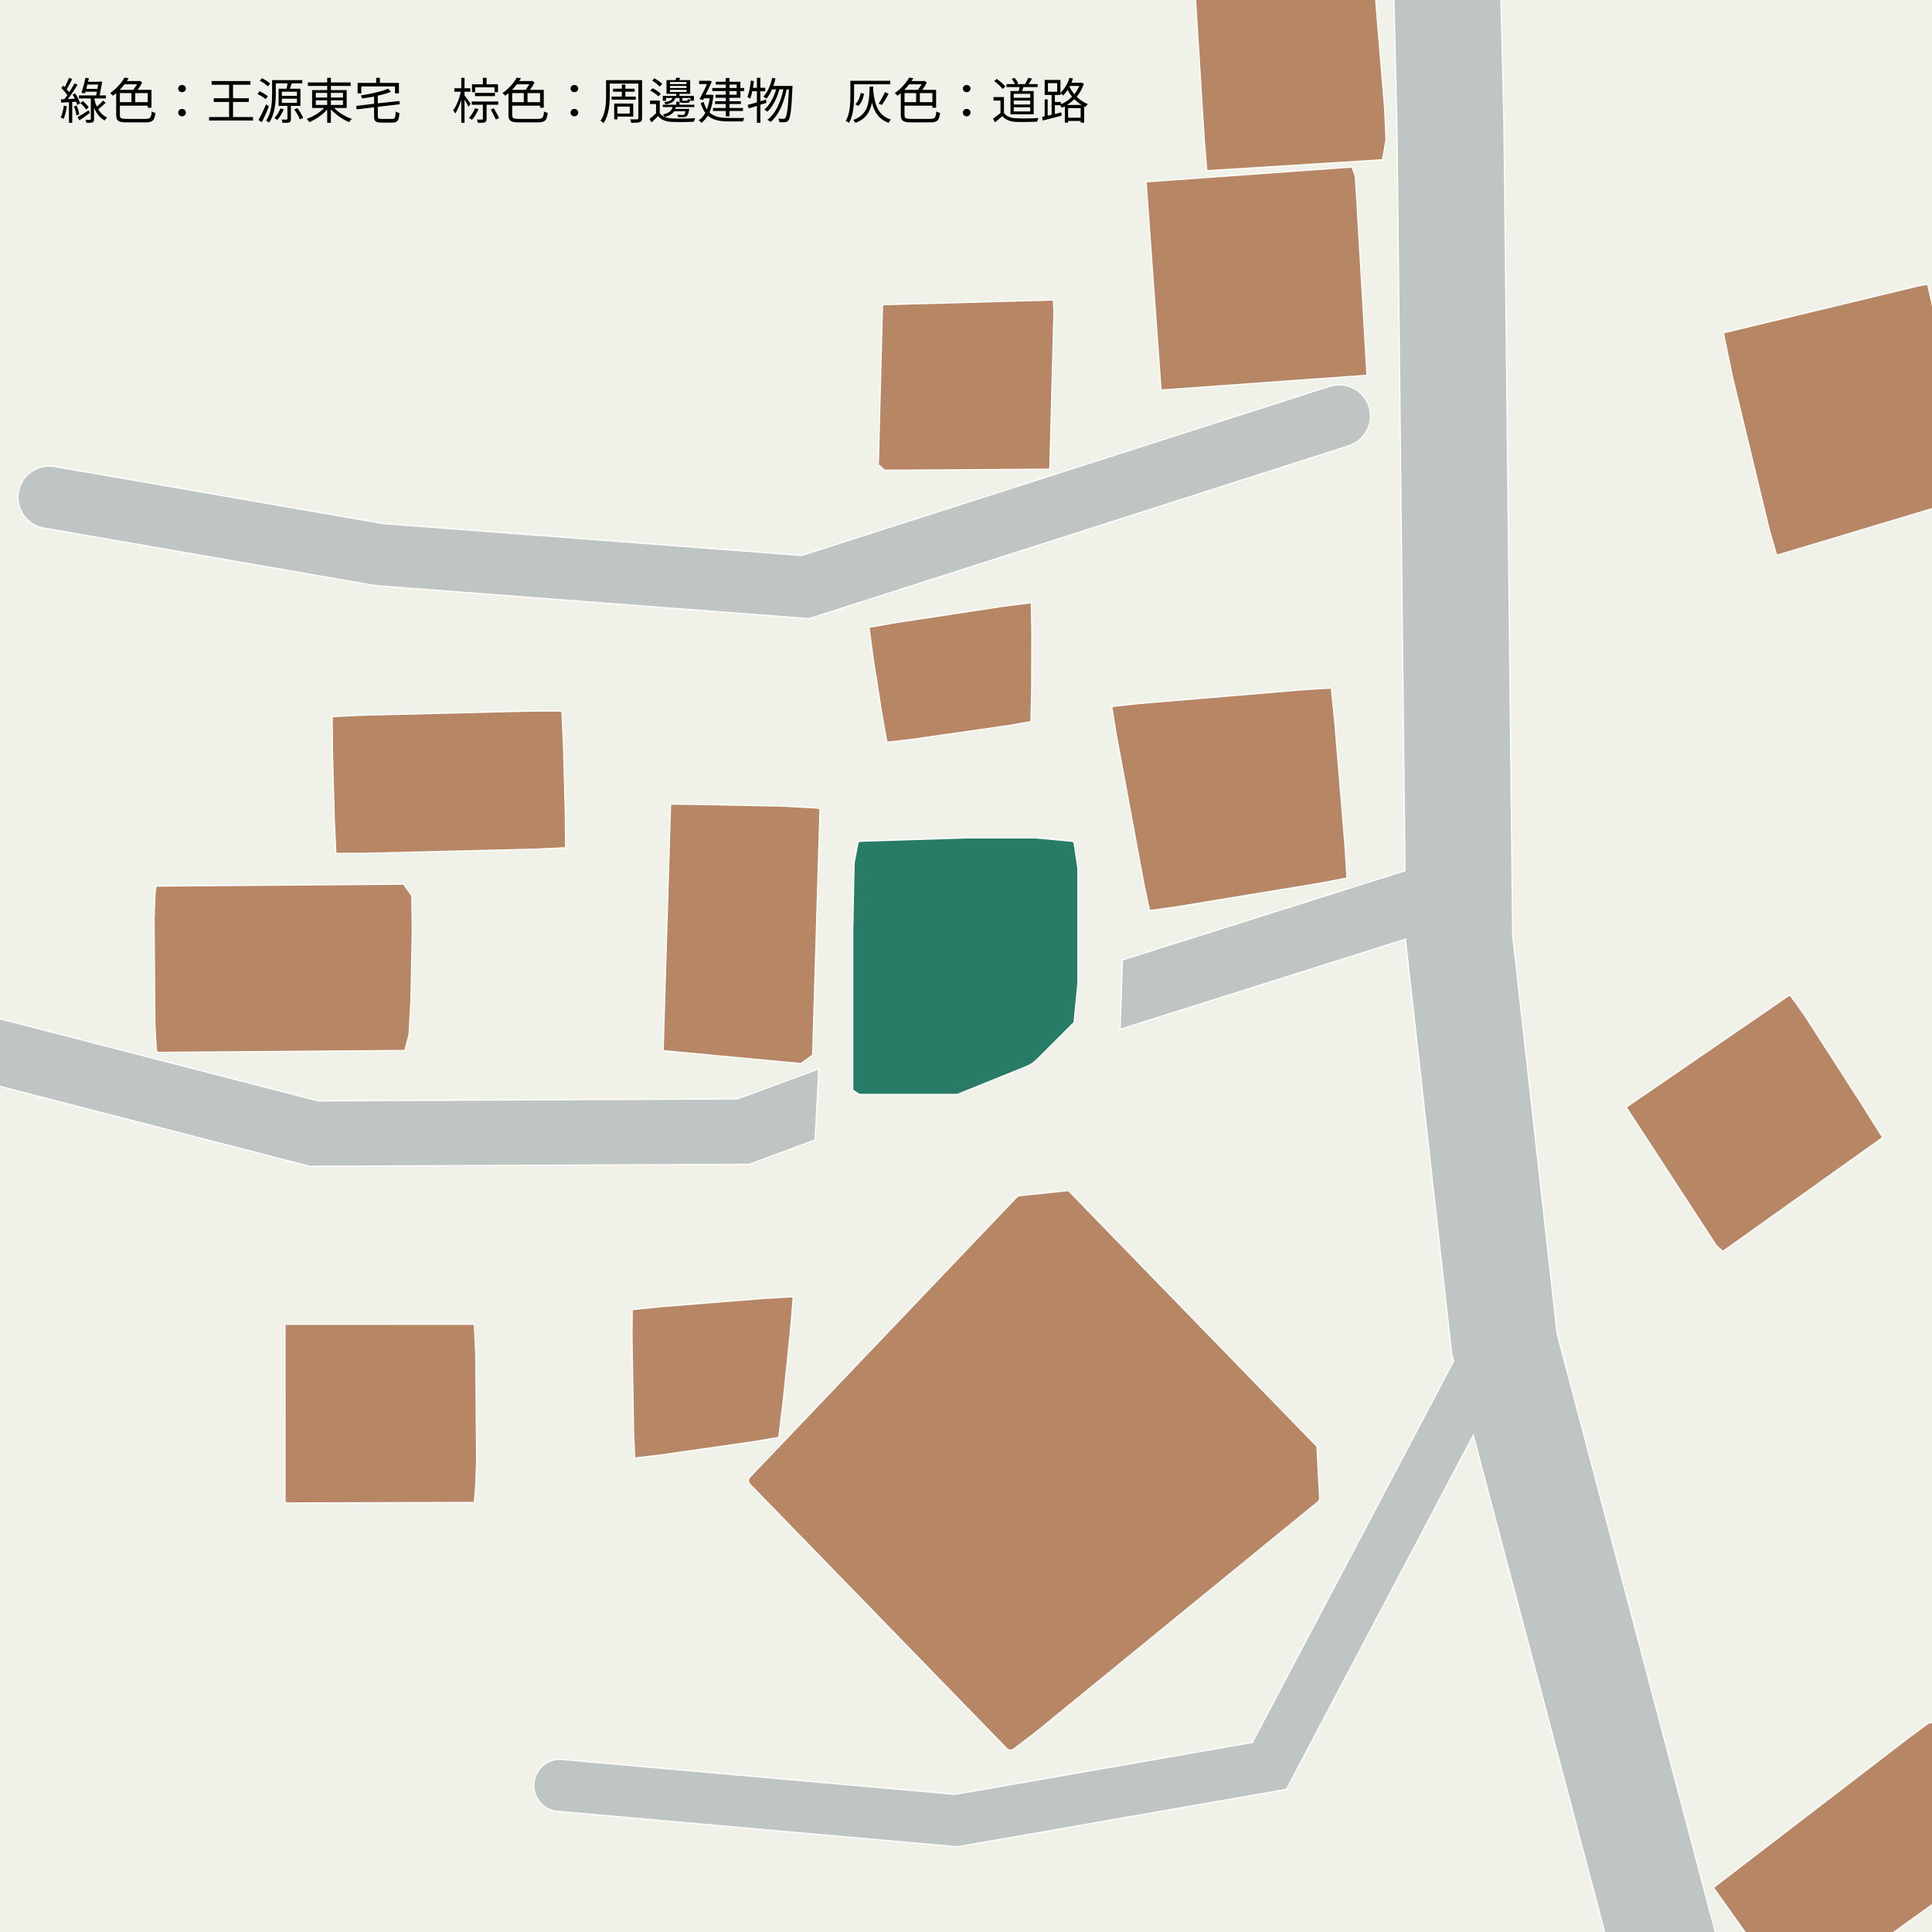
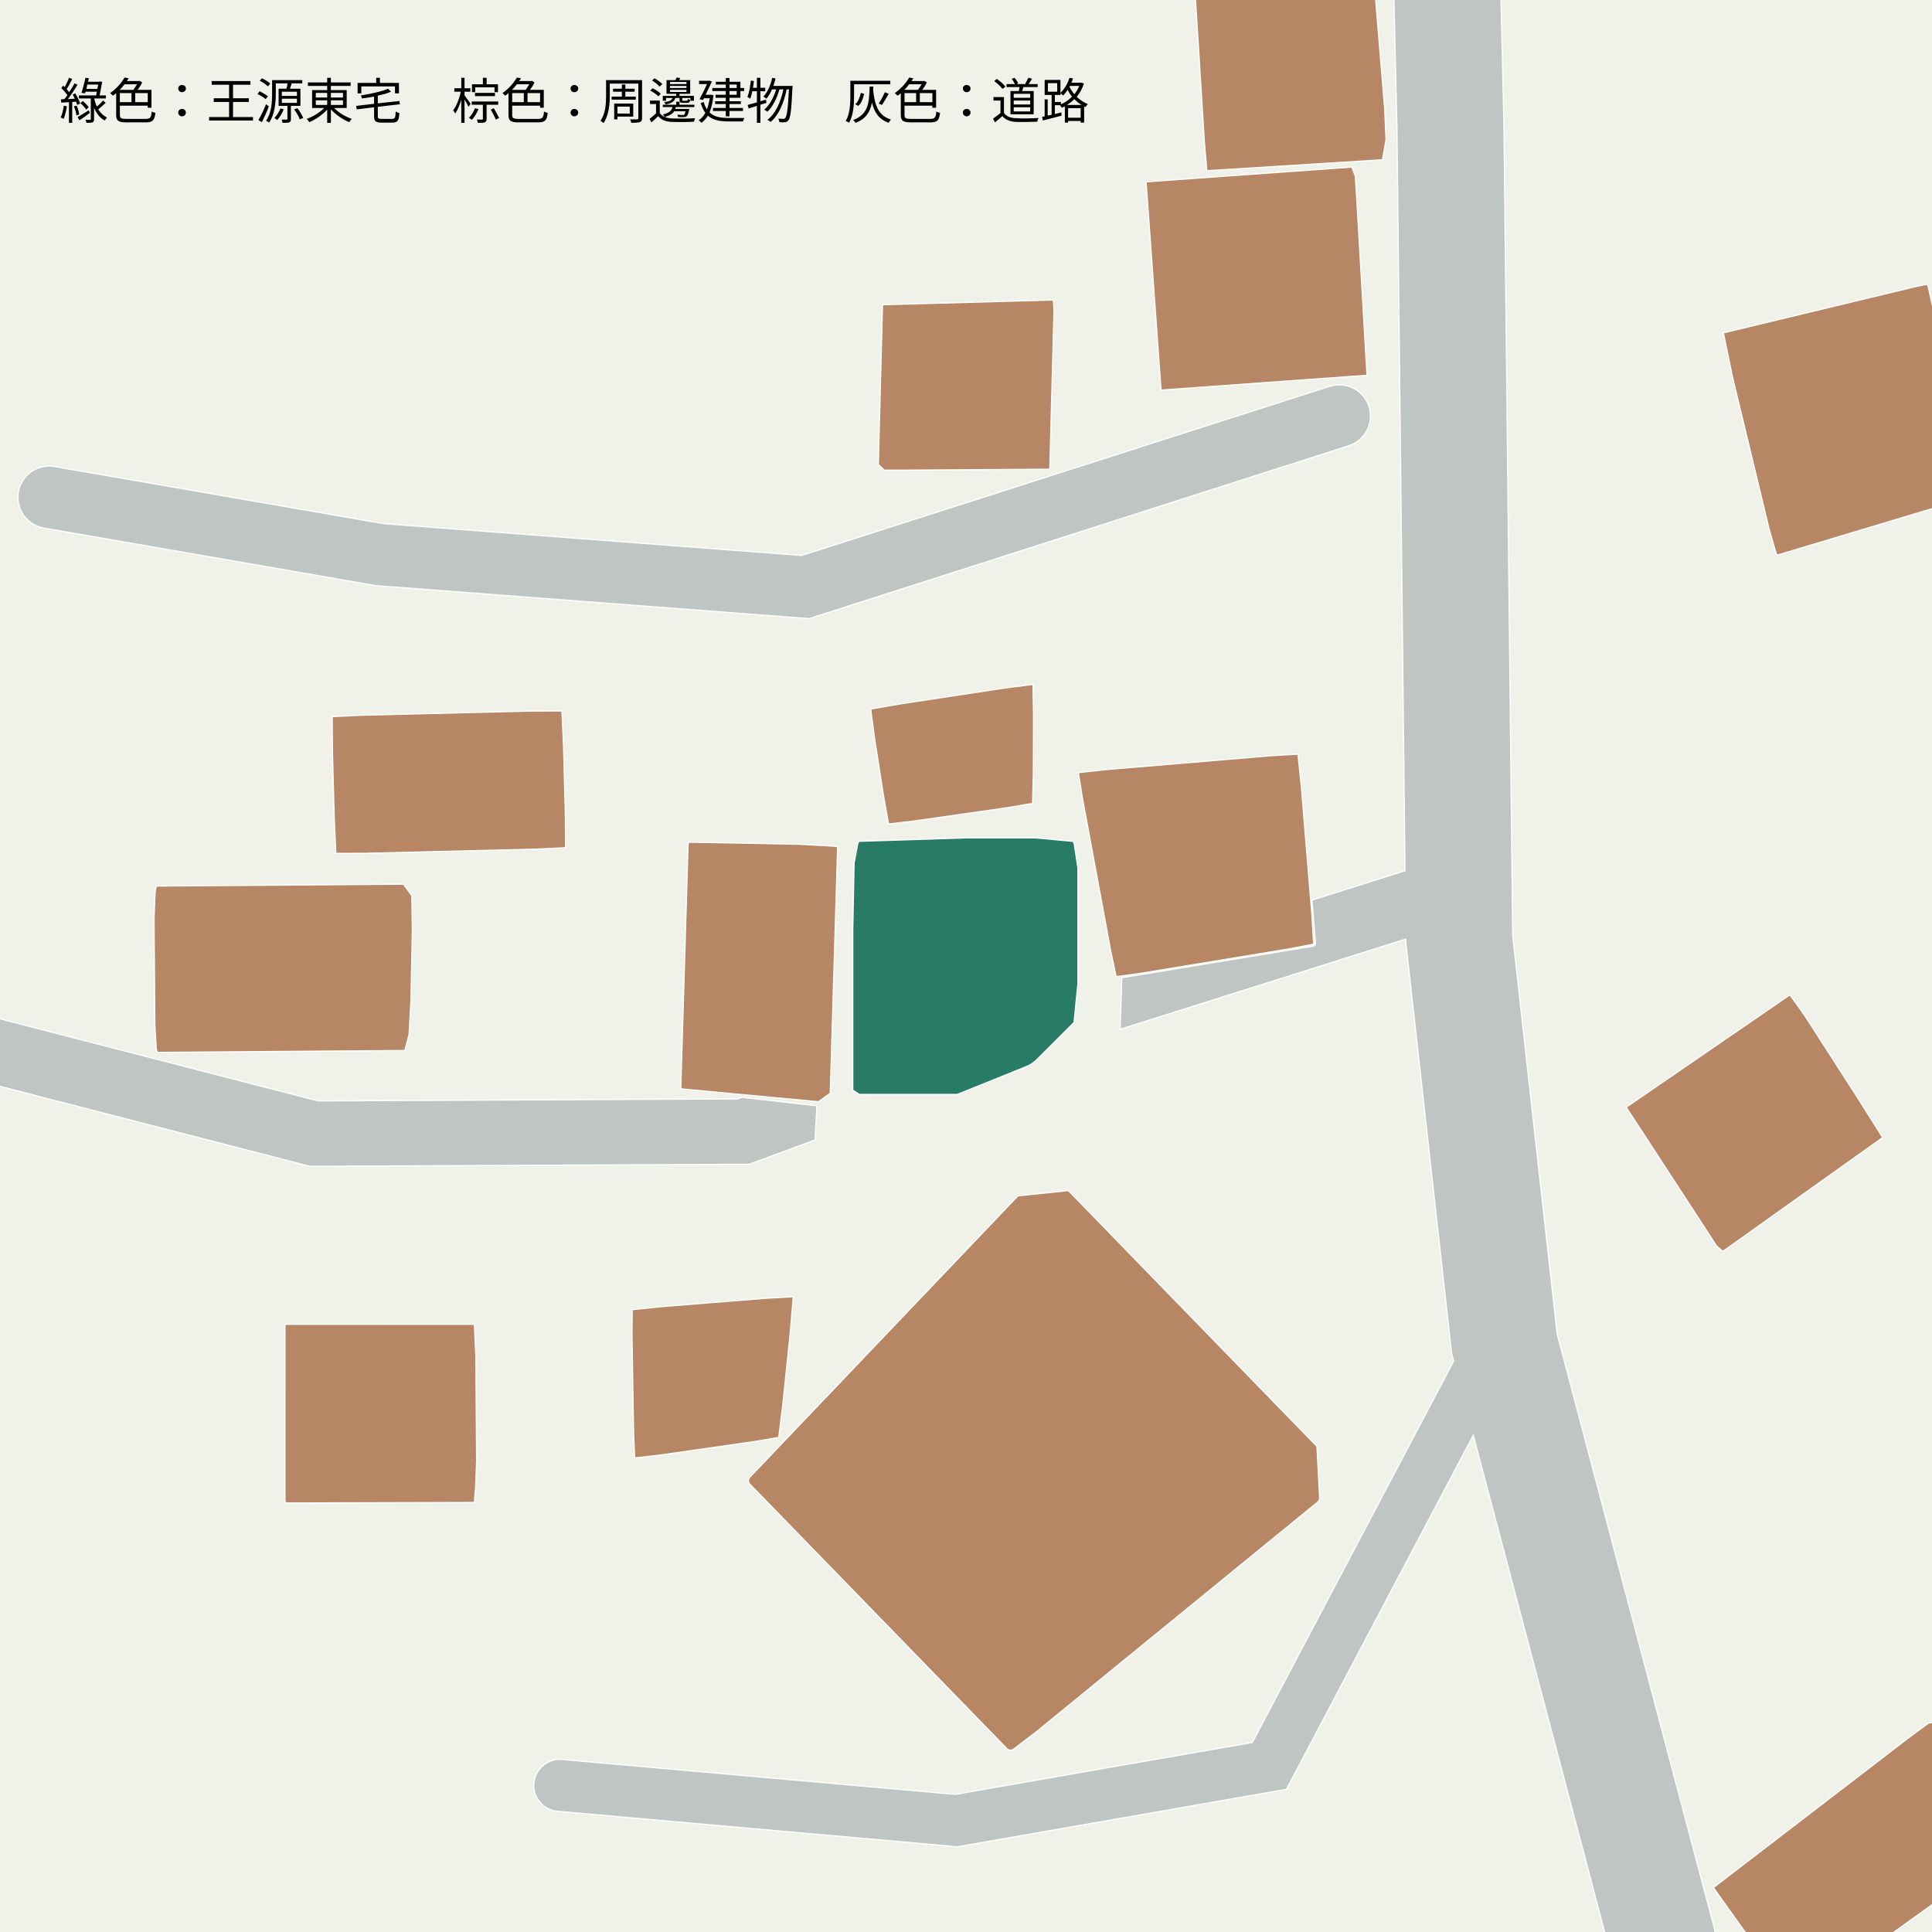
<svg xmlns="http://www.w3.org/2000/svg" viewBox="-65 -65 130 130">
  <rect x="-65" y="-65" width="130" height="130" fill="#f0f1e8" />
  <path d="M-62.902,-33.256 L-63.064,-33.129 L-63.213,-32.987 L-63.348,-32.831 L-63.467,-32.663 L-63.568,-32.483 L-63.652,-32.295 L-63.717,-32.099 L-63.762,-31.898 L-63.787,-31.694 L-63.792,-31.488 L-63.777,-31.282 L-63.742,-31.079 L-63.687,-30.880 L-63.612,-30.688 L-63.520,-30.504 L-63.410,-30.330 L-63.283,-30.167 L-63.141,-30.018 L-62.985,-29.884 L-62.816,-29.765 L-62.637,-29.663 L-62.448,-29.580 L-62.253,-29.515 L-62.052,-29.470 L-39.717,-25.594 L-10.555,-23.374 L25.757,-35.007 L25.950,-35.079 L26.135,-35.170 L26.310,-35.279 L26.474,-35.404 L26.624,-35.545 L26.760,-35.700 L26.880,-35.867 L26.984,-36.045 L27.069,-36.233 L27.135,-36.428 L27.182,-36.629 L27.209,-36.833 L27.216,-37.039 L27.203,-37.245 L27.169,-37.448 L27.116,-37.647 L27.044,-37.840 L26.953,-38.025 L26.844,-38.200 L26.719,-38.364 L26.578,-38.514 L26.423,-38.650 L26.256,-38.770 L26.077,-38.874 L25.890,-38.959 L25.695,-39.025 L25.494,-39.072 L25.290,-39.099 L25.084,-39.106 L24.878,-39.093 L24.675,-39.059 L24.476,-39.006 L-11.054,-27.624 L-39.197,-29.766 L-61.334,-33.608 L-61.538,-33.633 L-61.744,-33.638 L-61.950,-33.623 L-62.153,-33.588 L-62.351,-33.533 L-62.544,-33.459 L-62.728,-33.366 L-62.902,-33.256 Z" fill="#bfc5c3" fill-rule="evenodd" stroke="#ffffff" stroke-width=".08" />
-   <path d="M-73.795,3.779 L-73.818,3.994 L-73.820,4.210 L-73.800,4.425 L-73.759,4.637 L-73.698,4.844 L-73.617,5.044 L-73.517,5.235 L-73.398,5.416 L-73.262,5.584 L-73.111,5.737 L-72.945,5.875 L-72.766,5.997 L-72.576,6.100 L-72.377,6.184 L-72.171,6.248 L-44.148,13.479 L-14.584,13.340 L-10.156,11.707 L-9.898,6.922 L-15.380,8.944 L-43.600,9.077 L-71.072,1.988 L-71.283,1.944 L-71.498,1.921 L-71.714,1.920 L-71.929,1.939 L-72.141,1.980 L-72.348,2.041 L-72.548,2.122 L-72.739,2.223 L-72.920,2.341 L-73.087,2.477 L-73.241,2.629 L-73.379,2.795 L-73.501,2.973 L-73.604,3.163 L-73.688,3.362 L-73.752,3.568 L-73.795,3.779 Z" fill="#bfc5c3" fill-rule="evenodd" stroke="#ffffff" stroke-width=".08" />
-   <path d="M-28.319,53.688 L-28.456,53.792 L-28.582,53.909 L-28.697,54.037 L-28.798,54.176 L-28.884,54.324 L-28.956,54.480 L-29.013,54.642 L-29.053,54.809 L-29.076,54.979 L-29.083,55.151 L-29.073,55.322 L-29.046,55.492 L-29.003,55.658 L-28.943,55.819 L-28.868,55.974 L-28.779,56.120 L-28.675,56.257 L-28.558,56.383 L-28.430,56.497 L-28.291,56.598 L-28.143,56.685 L-27.987,56.757 L-27.825,56.813 L-27.658,56.854 L-27.488,56.877 L-0.577,59.265 L21.559,55.401 L34.134,31.579 L45.373,74.075 L45.480,74.411 L45.619,74.736 L45.790,75.045 L45.990,75.336 L46.218,75.606 L46.471,75.853 L46.747,76.073 L47.043,76.266 L47.357,76.428 L47.685,76.559 L48.024,76.657 L48.372,76.722 L48.724,76.752 L49.077,76.747 L49.428,76.708 L49.774,76.634 L50.110,76.527 L50.435,76.388 L50.744,76.217 L51.036,76.017 L51.306,75.790 L51.552,75.537 L51.773,75.261 L51.965,74.964 L52.128,74.650 L52.258,74.322 L52.357,73.983 L52.421,73.636 L52.451,73.284 L52.446,72.930 L52.407,72.579 L52.334,72.234 L39.775,24.747 L36.786,-2.050 L36.197,-56.588 L33.790,-157.933 L33.764,-158.286 L33.704,-158.634 L33.610,-158.974 L33.483,-159.304 L33.324,-159.620 L33.136,-159.918 L32.918,-160.197 L32.675,-160.453 L32.408,-160.684 L32.119,-160.888 L31.812,-161.062 L31.489,-161.206 L31.154,-161.317 L30.809,-161.394 L30.458,-161.438 L30.105,-161.447 L29.753,-161.421 L29.405,-161.361 L29.064,-161.267 L28.734,-161.140 L28.419,-160.982 L28.120,-160.793 L27.841,-160.576 L27.585,-160.332 L27.354,-160.065 L27.151,-159.776 L26.976,-159.469 L26.833,-159.146 L26.722,-158.811 L26.644,-158.466 L26.601,-158.116 L26.592,-157.762 L28.998,-56.464 L29.539,-6.409 L10.527,-0.405 L10.370,4.259 L29.588,-1.810 L29.590,-1.611 L32.678,26.073 L32.813,26.584 L19.265,52.248 L-0.725,55.738 L-27.178,53.391 L-27.350,53.384 L-27.521,53.394 L-27.691,53.421 L-27.857,53.464 L-28.018,53.524 L-28.173,53.599 L-28.319,53.688 Z" fill="#bfc5c3" fill-rule="evenodd" stroke="#ffffff" stroke-width=".08" />
+   <path d="M-73.241,2.629 L-73.379,2.795 L-73.501,2.973 L-73.604,3.163 L-73.688,3.362 L-73.752,3.568 L-73.795,3.779 L-73.818,3.994 L-73.820,4.210 L-73.800,4.425 L-73.759,4.637 L-73.698,4.844 L-73.617,5.044 L-73.517,5.235 L-73.398,5.416 L-73.262,5.584 L-73.111,5.737 L-72.945,5.875 L-72.766,5.997 L-72.576,6.100 L-72.377,6.184 L-72.171,6.248 L-44.148,13.479 L-14.584,13.340 L-10.156,11.707 L-10.032,9.407 L-15.086,8.836 L-15.380,8.944 L-43.600,9.077 L-71.072,1.988 L-71.283,1.944 L-71.498,1.921 L-71.714,1.920 L-71.929,1.939 L-72.141,1.980 L-72.348,2.041 L-72.548,2.122 L-72.739,2.223 L-72.920,2.341 L-73.087,2.477 L-73.241,2.629 Z" fill="#bfc5c3" fill-rule="evenodd" stroke="#ffffff" stroke-width=".08" />
+   <path d="M-29.003,55.658 L-28.943,55.819 L-28.868,55.974 L-28.779,56.120 L-28.675,56.257 L-28.558,56.383 L-28.430,56.497 L-28.291,56.598 L-28.143,56.685 L-27.987,56.757 L-27.825,56.813 L-27.658,56.854 L-27.488,56.877 L-0.577,59.265 L21.559,55.401 L34.134,31.579 L45.373,74.075 L45.480,74.411 L45.619,74.736 L45.790,75.045 L45.990,75.336 L46.218,75.606 L46.471,75.853 L46.747,76.073 L47.043,76.266 L47.357,76.428 L47.685,76.559 L48.024,76.657 L48.372,76.722 L48.724,76.752 L49.077,76.747 L49.428,76.708 L49.774,76.634 L50.110,76.527 L50.435,76.388 L50.744,76.217 L51.036,76.017 L51.306,75.790 L51.552,75.537 L51.773,75.261 L51.965,74.964 L52.128,74.650 L52.258,74.322 L52.357,73.983 L52.421,73.636 L52.451,73.284 L52.446,72.930 L52.407,72.579 L52.334,72.234 L39.775,24.747 L36.786,-2.050 L36.197,-56.588 L33.790,-157.933 L33.764,-158.286 L33.704,-158.634 L33.610,-158.974 L33.483,-159.304 L33.324,-159.620 L33.136,-159.918 L32.918,-160.197 L32.675,-160.453 L32.408,-160.684 L32.119,-160.888 L31.812,-161.062 L31.489,-161.206 L31.154,-161.317 L30.809,-161.394 L30.458,-161.438 L30.105,-161.447 L29.753,-161.421 L29.405,-161.361 L29.064,-161.267 L28.734,-161.140 L28.419,-160.982 L28.120,-160.793 L27.841,-160.576 L27.585,-160.332 L27.354,-160.065 L27.151,-159.776 L26.976,-159.469 L26.833,-159.146 L26.722,-158.811 L26.644,-158.466 L26.601,-158.116 L26.592,-157.762 L28.998,-56.464 L29.539,-6.409 L23.279,-4.432 L23.515,-1.572 L23.515,-1.571 L23.515,-1.551 L23.515,-1.548 L23.514,-1.528 L23.514,-1.525 L23.510,-1.506 L23.510,-1.503 L23.505,-1.484 L23.504,-1.481 L23.497,-1.462 L23.495,-1.459 L23.486,-1.442 L23.485,-1.439 L23.474,-1.422 L23.473,-1.420 L23.460,-1.404 L23.458,-1.402 L23.445,-1.388 L23.443,-1.386 L23.428,-1.373 L23.425,-1.371 L23.409,-1.359 L23.406,-1.358 L23.389,-1.348 L23.386,-1.347 L23.368,-1.339 L23.365,-1.338 L23.347,-1.332 L23.344,-1.331 L23.324,-1.327 L23.323,-1.326 L10.487,0.788 L10.370,4.259 L29.588,-1.810 L29.590,-1.611 L32.678,26.073 L32.813,26.584 L19.265,52.248 L-0.725,55.738 L-27.178,53.391 L-27.350,53.384 L-27.521,53.394 L-27.691,53.421 L-27.857,53.464 L-28.018,53.524 L-28.173,53.599 L-28.319,53.688 L-28.456,53.792 L-28.582,53.909 L-28.697,54.037 L-28.798,54.176 L-28.884,54.324 L-28.956,54.480 L-29.013,54.642 L-29.053,54.809 L-29.076,54.979 L-29.083,55.151 L-29.073,55.322 L-29.046,55.492 L-29.003,55.658 Z" fill="#bfc5c3" fill-rule="evenodd" stroke="#ffffff" stroke-width=".08" />
  <path d="M-0.050,-8.620 L-7.180,-8.390 L-7.270,-8.300 L-7.530,-6.920 L-7.620,-2.400 L-7.620,8.350 L-7.180,8.640 L-0.580,8.640 L4.077,6.760 L4.086,6.757 L4.228,6.691 L4.237,6.687 L4.374,6.610 L4.382,6.605 L4.512,6.518 L4.520,6.512 L4.643,6.415 L4.650,6.409 L4.766,6.302 L7.180,3.890 L7.270,3.800 L7.530,1.170 L7.530,-6.595 L7.270,-8.300 L7.180,-8.390 L4.690,-8.620 L-0.050,-8.620 Z" fill="#287c66" fill-rule="evenodd" stroke="#ffffff" stroke-width=".08" />
  <path d="M6.890,15.112 L3.621,15.452 L3.586,15.458 L3.552,15.467 L3.520,15.479 L3.488,15.495 L3.458,15.513 L3.431,15.535 L3.405,15.559 L-14.540,34.387 L-14.562,34.412 L-14.582,34.440 L-14.598,34.469 L-14.612,34.499 L-14.623,34.531 L-14.631,34.564 L-14.636,34.597 L-14.637,34.630 L-14.635,34.664 L-14.630,34.697 L-14.622,34.729 L-14.611,34.761 L-14.597,34.791 L-14.580,34.820 L-14.560,34.847 L-14.538,34.872 L2.746,52.659 L2.771,52.682 L2.798,52.703 L2.828,52.721 L2.859,52.737 L2.891,52.749 L2.925,52.757 L2.959,52.763 L2.993,52.765 L3.028,52.763 L3.062,52.759 L3.096,52.751 L3.128,52.739 L3.160,52.725 L3.190,52.707 L3.217,52.686 L4.709,51.547 L23.667,36.068 L23.692,36.045 L23.715,36.020 L23.736,35.992 L23.754,35.963 L23.769,35.932 L23.780,35.900 L23.789,35.867 L23.794,35.833 L23.796,35.798 L23.794,35.764 L23.615,32.324 L6.890,15.112 Z" fill="#b78765" fill-rule="evenodd" stroke="#ffffff" stroke-width=".08" />
-   <path d="M-19.871,-10.898 L-19.887,-10.683 L-19.928,-9.324 L-20.030,-5.925 L-20.243,1.211 L-20.355,4.950 L-20.376,5.629 L-20.377,5.674 L-20.368,5.697 L-11.110,6.563 L-10.330,5.998 L-10.319,5.975 L-10.309,5.635 L-10.289,4.956 L-10.238,3.257 L-9.892,-8.298 L-9.831,-10.337 L-9.829,-10.382 L-9.833,-10.598 L-10.116,-10.636 L-12.426,-10.761 L-17.099,-10.854 L-17.149,-10.855 L-19.871,-10.898 Z" fill="#b78765" fill-rule="evenodd" stroke="#ffffff" stroke-width=".08" />
-   <path d="M4.394,-24.446 L2.513,-24.205 L2.463,-24.198 L-1.055,-23.664 L-4.673,-23.114 L-6.525,-22.788 L-6.265,-20.822 L-5.678,-17.054 L-5.671,-17.005 L-5.322,-15.055 L-3.658,-15.247 L2.680,-16.153 L2.729,-16.160 L4.368,-16.440 L4.419,-18.452 L4.432,-22.353 L4.433,-22.403 L4.394,-24.446 Z" fill="#b78765" fill-rule="evenodd" stroke="#ffffff" stroke-width=".08" />
-   <path d="M24.581,-18.704 L22.682,-18.589 L22.632,-18.585 L11.707,-17.665 L9.805,-17.460 L10.090,-15.677 L11.342,-8.913 L11.968,-5.531 L11.977,-5.482 L12.348,-3.728 L14.065,-3.965 L14.114,-3.973 L23.891,-5.584 L23.940,-5.592 L25.637,-5.917 L25.503,-8.087 L24.809,-16.484 L24.805,-16.533 L24.581,-18.704 Z" fill="#b78765" fill-rule="evenodd" stroke="#ffffff" stroke-width=".08" />
+   <path d="M-18.685,-8.329 L-18.702,-8.113 L-18.742,-6.754 L-18.844,-3.356 L-19.109,5.480 L-19.170,7.520 L-19.190,8.199 L-19.192,8.244 L-19.182,8.267 L-9.925,9.133 L-9.144,8.567 L-9.134,8.545 L-9.114,7.865 L-9.012,4.467 L-8.880,0.049 L-8.666,-7.088 L-8.645,-7.768 L-8.644,-7.813 L-8.647,-8.028 L-8.930,-8.066 L-11.241,-8.192 L-15.914,-8.284 L-15.964,-8.285 L-18.685,-8.329 Z" fill="#b78765" fill-rule="evenodd" stroke="#ffffff" stroke-width=".08" />
+   <path d="M4.506,-18.947 L2.624,-18.706 L2.575,-18.699 L-0.944,-18.165 L-4.562,-17.615 L-6.414,-17.289 L-6.153,-15.323 L-5.567,-11.555 L-5.560,-11.506 L-5.211,-9.556 L-3.547,-9.748 L2.791,-10.654 L2.840,-10.662 L4.479,-10.941 L4.531,-12.953 L4.544,-16.854 L4.544,-16.904 L4.506,-18.947 Z" fill="#b78765" fill-rule="evenodd" stroke="#ffffff" stroke-width=".08" />
+   <path d="M22.337,-14.257 L20.438,-14.142 L16.796,-13.835 L9.513,-13.222 L9.464,-13.218 L7.561,-13.013 L7.846,-11.230 L9.098,-4.466 L9.724,-1.084 L9.733,-1.035 L10.104,0.719 L11.821,0.482 L15.096,-0.057 L21.696,-1.145 L23.393,-1.470 L23.259,-3.640 L22.912,-7.838 L22.566,-12.036 L22.561,-12.086 L22.337,-14.257 Z" fill="#b78765" fill-rule="evenodd" stroke="#ffffff" stroke-width=".08" />
  <path d="M-11.621,22.255 L-13.490,22.360 L-13.540,22.364 L-17.082,22.648 L-20.623,22.933 L-22.459,23.125 L-22.476,24.824 L-22.369,31.339 L-22.368,31.389 L-22.295,33.105 L-20.617,32.911 L-14.279,32.005 L-14.230,31.998 L-12.599,31.719 L-12.310,29.354 L-12.304,29.304 L-11.826,24.671 L-11.621,22.255 Z" fill="#b78765" fill-rule="evenodd" stroke="#ffffff" stroke-width=".08" />
  <path d="M5.818,-44.811 L-5.609,-44.495 L-5.622,-44.335 L-5.675,-42.296 L-5.729,-40.257 L-5.827,-36.518 L-5.898,-33.799 L-5.899,-33.754 L-5.891,-33.732 L-5.488,-33.363 L-3.809,-33.366 L5.631,-33.429 L5.640,-33.452 L5.658,-34.132 L5.729,-36.851 L5.783,-38.890 L5.881,-42.629 L5.908,-43.648 L5.916,-43.988 L5.918,-44.033 L5.913,-44.193 L5.890,-44.740 L5.818,-44.811 Z" fill="#b78765" fill-rule="evenodd" stroke="#ffffff" stroke-width=".08" />
  <path d="M25.968,-53.759 L15.586,-53.013 L12.125,-52.765 L12.121,-52.725 L12.124,-52.680 L12.173,-52.002 L12.222,-51.324 L13.050,-39.794 L13.123,-38.776 L13.132,-38.754 L20.053,-39.251 L23.513,-39.500 L26.974,-39.748 L26.980,-39.771 L26.298,-51.512 L26.195,-53.147 L25.968,-53.759 Z" fill="#b78765" fill-rule="evenodd" stroke="#ffffff" stroke-width=".08" />
  <path d="M27.102,-69.032 L24.150,-68.849 L15.293,-68.297 L15.292,-68.173 L15.378,-66.090 L15.381,-66.040 L16.038,-55.485 L16.042,-55.435 L16.203,-53.536 L16.213,-53.514 L25.070,-54.065 L28.022,-54.249 L28.029,-54.272 L28.262,-55.599 L28.171,-57.680 L27.824,-61.878 L27.478,-66.077 L27.474,-66.127 L27.223,-68.194 L27.102,-69.032 Z" fill="#b78765" fill-rule="evenodd" stroke="#ffffff" stroke-width=".08" />
  <path d="M-27.190,-17.159 L-29.173,-17.155 L-32.987,-17.062 L-40.616,-16.874 L-40.666,-16.873 L-42.648,-16.780 L-42.631,-14.453 L-42.510,-9.953 L-42.509,-9.903 L-42.402,-7.579 L-40.419,-7.583 L-40.369,-7.584 L-32.740,-7.771 L-28.925,-7.865 L-26.944,-7.958 L-26.961,-10.285 L-26.962,-10.335 L-27.083,-14.835 L-27.190,-17.159 Z" fill="#b78765" fill-rule="evenodd" stroke="#ffffff" stroke-width=".08" />
  <path d="M-37.846,-5.505 L-50.331,-5.409 L-54.492,-5.377 L-54.568,-4.937 L-54.635,-3.204 L-54.581,3.826 L-54.581,3.876 L-54.487,5.608 L-54.407,5.813 L-41.922,5.717 L-37.761,5.685 L-37.475,4.621 L-37.349,2.311 L-37.256,-2.362 L-37.255,-2.412 L-37.289,-4.725 L-37.846,-5.505 Z" fill="#b78765" fill-rule="evenodd" stroke="#ffffff" stroke-width=".08" />
  <path d="M-33.088,24.107 L-36.270,24.107 L-45.817,24.108 L-45.825,24.131 L-45.825,24.176 L-45.825,28.256 L-45.824,31.316 L-45.824,35.736 L-45.824,36.076 L-45.816,36.098 L-45.650,36.134 L-33.087,36.097 L-33.079,36.074 L-32.995,35.029 L-32.929,33.296 L-32.956,29.781 L-32.982,26.266 L-32.983,26.216 L-33.080,24.129 L-33.088,24.107 Z" fill="#b78765" fill-rule="evenodd" stroke="#ffffff" stroke-width=".08" />
  <path d="M-74.180,-1.051 L-75.977,-1.026 L-79.405,-0.892 L-86.262,-0.625 L-86.312,-0.623 L-88.097,-0.509 L-88.118,1.225 L-88.117,1.275 L-88.070,4.597 L-87.976,11.241 L-87.907,12.976 L-86.170,12.997 L-82.848,12.950 L-76.204,12.856 L-76.154,12.855 L-74.422,12.786 L-74.346,11.011 L-74.287,7.602 L-74.167,0.785 L-74.166,0.735 L-74.180,-1.051 Z" fill="#b78765" fill-rule="evenodd" stroke="#ffffff" stroke-width=".08" />
  <path d="M55.383,1.978 L44.430,9.499 L44.524,9.656 L44.548,9.694 L44.734,9.979 L49.746,17.670 L50.488,18.810 L50.871,19.160 L50.968,19.173 L61.675,11.549 L61.670,11.528 L60.042,8.938 L56.429,3.322 L55.478,1.993 L55.383,1.978 Z" fill="#b78765" fill-rule="evenodd" stroke="#ffffff" stroke-width=".08" />
  <path d="M66.193,50.659 L64.761,50.947 L63.366,51.977 L50.293,62.011 L50.403,62.173 L50.429,62.210 L50.626,62.487 L51.021,63.040 L52.602,65.254 L55.170,68.851 L55.762,69.682 L55.781,69.698 L57.822,68.314 L57.862,68.285 L60.813,66.170 L69.623,59.856 L69.663,59.826 L71.681,58.347 L71.673,58.327 L71.647,58.290 L70.857,57.183 L68.882,54.416 L66.709,51.372 L66.313,50.819 L66.193,50.659 Z" fill="#b78765" fill-rule="evenodd" stroke="#ffffff" stroke-width=".08" />
  <path d="M64.638,-45.859 L64.074,-45.759 L50.962,-42.601 L51.581,-39.612 L52.400,-36.211 L54.039,-29.407 L54.051,-29.359 L54.532,-27.701 L54.623,-27.657 L67.501,-31.525 L67.503,-31.547 L65.170,-43.793 L64.723,-45.809 L64.638,-45.859 Z" fill="#b78765" fill-rule="evenodd" stroke="#ffffff" stroke-width=".08" />
  <path d="M20.302,-118.013 L18.249,-117.864 L18.200,-117.859 L10.318,-117.113 L6.377,-116.740 L4.336,-116.501 L4.461,-114.698 L4.788,-111.250 L5.441,-104.353 L5.446,-104.303 L5.661,-102.511 L7.654,-102.614 L7.704,-102.618 L11.538,-102.905 L19.207,-103.478 L21.195,-103.672 L21.125,-105.516 L20.685,-112.586 L20.465,-116.120 L20.462,-116.170 L20.302,-118.013 Z" fill="#b78765" fill-rule="evenodd" stroke="#ffffff" stroke-width=".08" />
  <text x="-61" y="-57" font-size="3.3">綠色：王源東宅　棕色：周邊建物　灰色：道路</text>
</svg>
